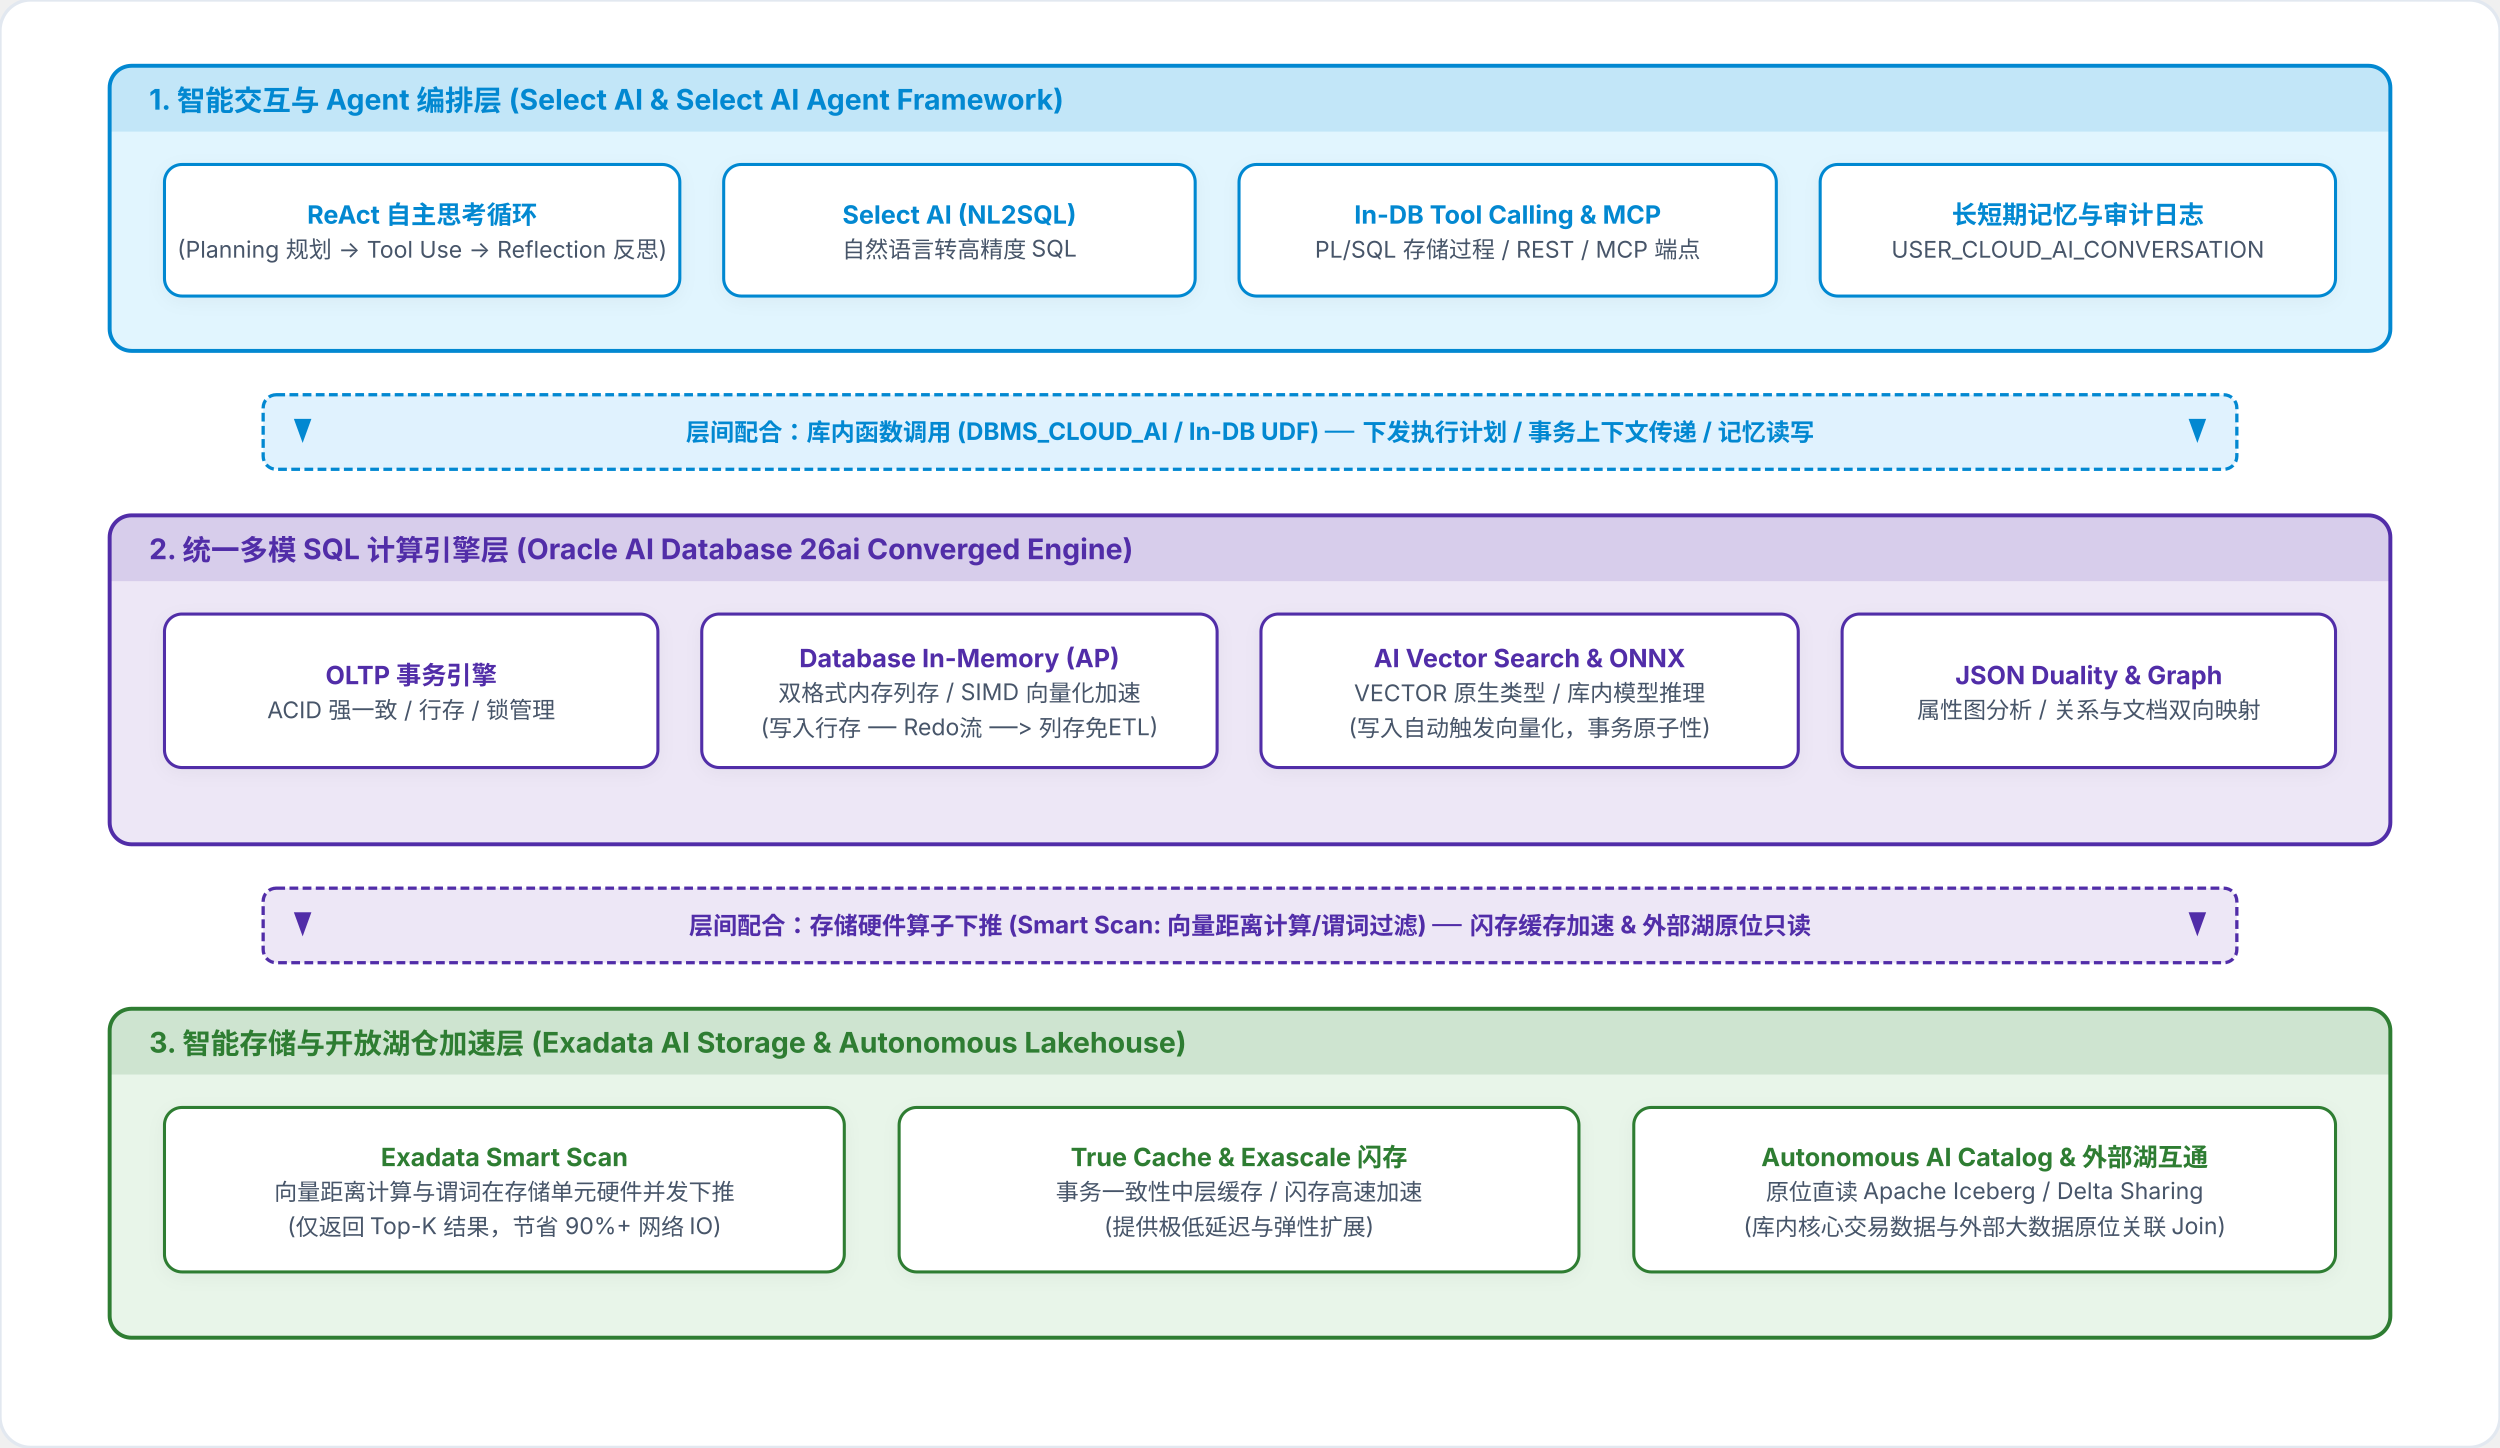
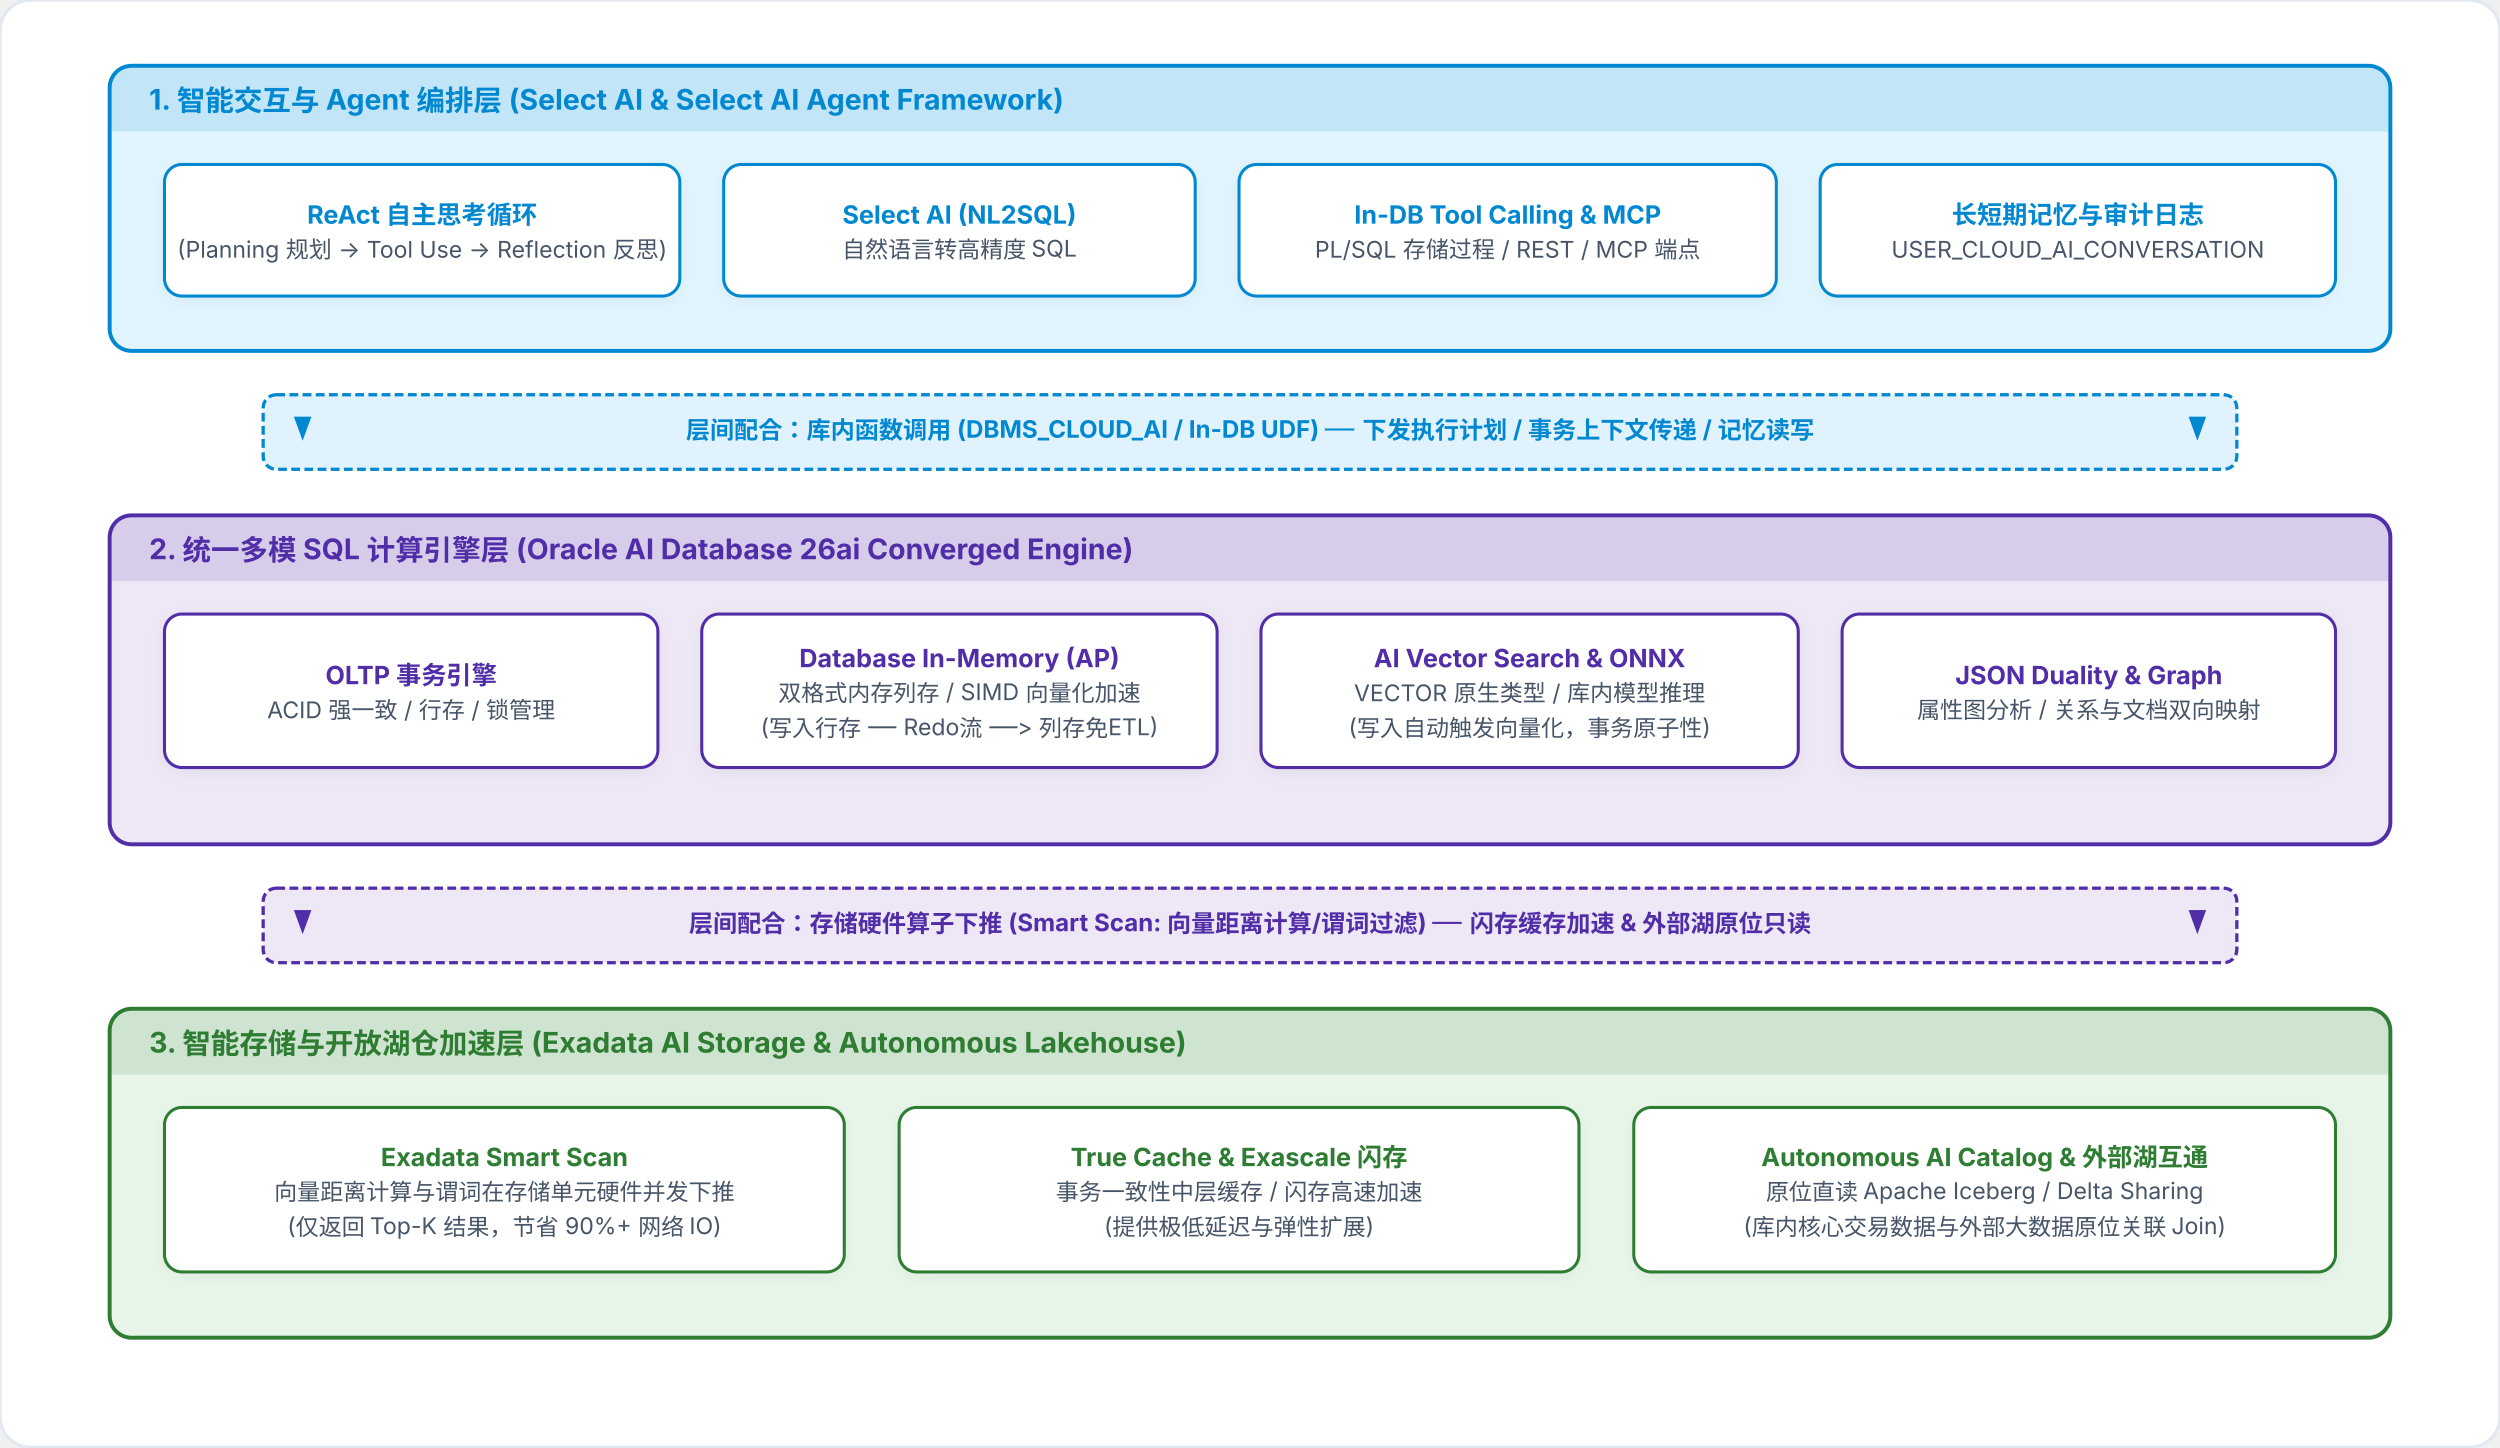
<svg xmlns="http://www.w3.org/2000/svg" viewBox="0 0 1140 660" width="100%" height="auto">
  <rect x="0" y="0" width="1140" height="660" rx="14" fill="#ffffff" stroke="#e2e8f0" stroke-width="1.5" />
  <rect x="50.0" y="30.0" width="1040.0" height="130.0" rx="10" fill="#e1f5fe" stroke="#0288d1" stroke-width="1.8" />
  <path d="M 50.0 40.0 A 10 10 0 0 1 60.0 30.0 L 1080.0 30.0 A 10 10 0 0 1 1090.0 40.0 L 1090.0 60.0 L 50.0 60.0 Z" fill="#0288d1" opacity="0.14" />
  <text x="68.0" y="50.0" font-family="-apple-system, BlinkMacSystemFont, Segoe UI, sans-serif" font-size="13" font-weight="700" fill="#0288d1">1. 智能交互与 Agent 编排层 (Select AI &amp; Select AI Agent Framework)</text>
  <rect x="50.0" y="235.0" width="1040.0" height="150.0" rx="10" fill="#ede7f6" stroke="#512da8" stroke-width="1.8" />
  <path d="M 50.0 245.0 A 10 10 0 0 1 60.0 235.0 L 1080.0 235.0 A 10 10 0 0 1 1090.0 245.0 L 1090.0 265.0 L 50.0 265.0 Z" fill="#512da8" opacity="0.14" />
  <text x="68.0" y="255.0" font-family="-apple-system, BlinkMacSystemFont, Segoe UI, sans-serif" font-size="13" font-weight="700" fill="#512da8">2. 统一多模 SQL 计算引擎层 (Oracle AI Database 26ai Converged Engine)</text>
  <rect x="50.0" y="460.0" width="1040.0" height="150.0" rx="10" fill="#e8f5e9" stroke="#2e7d32" stroke-width="1.8" />
  <path d="M 50.0 470.0 A 10 10 0 0 1 60.0 460.0 L 1080.0 460.0 A 10 10 0 0 1 1090.0 470.0 L 1090.0 490.0 L 50.0 490.0 Z" fill="#2e7d32" opacity="0.14" />
  <text x="68.0" y="480.0" font-family="-apple-system, BlinkMacSystemFont, Segoe UI, sans-serif" font-size="13" font-weight="700" fill="#2e7d32">3. 智能存储与开放湖仓加速层 (Exadata AI Storage &amp; Autonomous Lakehouse)</text>
  <rect x="75.0" y="75.0" width="235.0" height="60.0" rx="8" fill="#ffffff" stroke="#0288d1" stroke-width="1.4" filter="drop-shadow(0 2px 4px rgba(0,0,0,0.04))" />
  <text x="192.5" y="102.0" font-family="-apple-system, BlinkMacSystemFont, Segoe UI, sans-serif" font-size="11.5" font-weight="700" fill="#0288d1" text-anchor="middle">ReAct 自主思考循环</text>
  <text x="192.5" y="117.5" font-family="-apple-system, BlinkMacSystemFont, Segoe UI, sans-serif" font-size="10.5" font-weight="400" fill="#475569" text-anchor="middle">(Planning 规划 -&gt; Tool Use -&gt; Reflection 反思)</text>
  <rect x="330.0" y="75.0" width="215.0" height="60.0" rx="8" fill="#ffffff" stroke="#0288d1" stroke-width="1.4" filter="drop-shadow(0 2px 4px rgba(0,0,0,0.04))" />
  <text x="437.5" y="102.0" font-family="-apple-system, BlinkMacSystemFont, Segoe UI, sans-serif" font-size="11.5" font-weight="700" fill="#0288d1" text-anchor="middle">Select AI (NL2SQL)</text>
  <text x="437.5" y="117.5" font-family="-apple-system, BlinkMacSystemFont, Segoe UI, sans-serif" font-size="10.5" font-weight="400" fill="#475569" text-anchor="middle">自然语言转高精度 SQL</text>
  <rect x="565.0" y="75.0" width="245.0" height="60.0" rx="8" fill="#ffffff" stroke="#0288d1" stroke-width="1.4" filter="drop-shadow(0 2px 4px rgba(0,0,0,0.04))" />
  <text x="687.5" y="102.0" font-family="-apple-system, BlinkMacSystemFont, Segoe UI, sans-serif" font-size="11.5" font-weight="700" fill="#0288d1" text-anchor="middle">In-DB Tool Calling &amp; MCP</text>
  <text x="687.5" y="117.5" font-family="-apple-system, BlinkMacSystemFont, Segoe UI, sans-serif" font-size="10.5" font-weight="400" fill="#475569" text-anchor="middle">PL/SQL 存储过程 / REST / MCP 端点</text>
  <rect x="830.0" y="75.0" width="235.0" height="60.0" rx="8" fill="#ffffff" stroke="#0288d1" stroke-width="1.4" filter="drop-shadow(0 2px 4px rgba(0,0,0,0.04))" />
  <text x="947.5" y="102.0" font-family="-apple-system, BlinkMacSystemFont, Segoe UI, sans-serif" font-size="11.5" font-weight="700" fill="#0288d1" text-anchor="middle">长短期记忆与审计日志</text>
  <text x="947.5" y="117.5" font-family="-apple-system, BlinkMacSystemFont, Segoe UI, sans-serif" font-size="10.5" font-weight="400" fill="#475569" text-anchor="middle">USER_CLOUD_AI_CONVERSATION</text>
  <rect x="120.0" y="180.0" width="900.0" height="34.0" rx="6" fill="#e0f2fe" stroke="#0288d1" stroke-width="1.5" stroke-dasharray="4 2" />
-   <polygon points="134.0,191.0 142.0,191.0 138.0,202.0" fill="#0288d1" />
-   <polygon points="998.0,191.0 1006.0,191.0 1002.0,202.0" fill="#0288d1" />
-   <text x="570.0" y="201.0" font-family="-apple-system, BlinkMacSystemFont, Segoe UI, sans-serif" font-size="11" font-weight="700" fill="#0288d1" text-anchor="middle">层间配合：库内函数调用 (DBMS_CLOUD_AI / In-DB UDF) ── 下发执行计划 / 事务上下文传递 / 记忆读写</text>
+   <polygon points="134.0,190.0 142.0,190.0 138.0,201.0" fill="#0288d1" />
+   <polygon points="998.0,190.0 1006.0,190.0 1002.0,201.0" fill="#0288d1" />
+   <text x="570.0" y="200.0" font-family="-apple-system, BlinkMacSystemFont, Segoe UI, sans-serif" font-size="11" font-weight="700" fill="#0288d1" text-anchor="middle">层间配合：库内函数调用 (DBMS_CLOUD_AI / In-DB UDF) ── 下发执行计划 / 事务上下文传递 / 记忆读写</text>
  <rect x="75.0" y="280.0" width="225.0" height="70.0" rx="8" fill="#ffffff" stroke="#512da8" stroke-width="1.4" filter="drop-shadow(0 2px 4px rgba(0,0,0,0.04))" />
  <text x="187.5" y="312.0" font-family="-apple-system, BlinkMacSystemFont, Segoe UI, sans-serif" font-size="11.5" font-weight="700" fill="#512da8" text-anchor="middle">OLTP 事务引擎</text>
  <text x="187.5" y="327.5" font-family="-apple-system, BlinkMacSystemFont, Segoe UI, sans-serif" font-size="10.5" font-weight="400" fill="#475569" text-anchor="middle">ACID 强一致 / 行存 / 锁管理</text>
  <rect x="320.0" y="280.0" width="235.0" height="70.0" rx="8" fill="#ffffff" stroke="#512da8" stroke-width="1.4" filter="drop-shadow(0 2px 4px rgba(0,0,0,0.04))" />
  <text x="437.5" y="304.25" font-family="-apple-system, BlinkMacSystemFont, Segoe UI, sans-serif" font-size="11.5" font-weight="700" fill="#512da8" text-anchor="middle">Database In-Memory (AP)</text>
  <text x="437.5" y="319.75" font-family="-apple-system, BlinkMacSystemFont, Segoe UI, sans-serif" font-size="10.5" font-weight="400" fill="#475569" text-anchor="middle">双格式内存列存 / SIMD 向量化加速</text>
  <text x="437.5" y="335.25" font-family="-apple-system, BlinkMacSystemFont, Segoe UI, sans-serif" font-size="10.5" font-weight="400" fill="#475569" text-anchor="middle">(写入行存 ── Redo流 ──&gt; 列存免ETL)</text>
  <rect x="575.0" y="280.0" width="245.0" height="70.0" rx="8" fill="#ffffff" stroke="#512da8" stroke-width="1.4" filter="drop-shadow(0 2px 4px rgba(0,0,0,0.04))" />
  <text x="697.5" y="304.25" font-family="-apple-system, BlinkMacSystemFont, Segoe UI, sans-serif" font-size="11.5" font-weight="700" fill="#512da8" text-anchor="middle">AI Vector Search &amp; ONNX</text>
  <text x="697.5" y="319.75" font-family="-apple-system, BlinkMacSystemFont, Segoe UI, sans-serif" font-size="10.5" font-weight="400" fill="#475569" text-anchor="middle">VECTOR 原生类型 / 库内模型推理</text>
  <text x="697.5" y="335.25" font-family="-apple-system, BlinkMacSystemFont, Segoe UI, sans-serif" font-size="10.5" font-weight="400" fill="#475569" text-anchor="middle">(写入自动触发向量化，事务原子性)</text>
  <rect x="840.0" y="280.0" width="225.0" height="70.0" rx="8" fill="#ffffff" stroke="#512da8" stroke-width="1.4" filter="drop-shadow(0 2px 4px rgba(0,0,0,0.04))" />
  <text x="952.5" y="312.0" font-family="-apple-system, BlinkMacSystemFont, Segoe UI, sans-serif" font-size="11.5" font-weight="700" fill="#512da8" text-anchor="middle">JSON Duality &amp; Graph</text>
  <text x="952.5" y="327.5" font-family="-apple-system, BlinkMacSystemFont, Segoe UI, sans-serif" font-size="10.5" font-weight="400" fill="#475569" text-anchor="middle">属性图分析 / 关系与文档双向映射</text>
  <rect x="120.0" y="405.0" width="900.0" height="34.0" rx="6" fill="#ede7f6" stroke="#512da8" stroke-width="1.5" stroke-dasharray="4 2" />
-   <polygon points="134.0,416.0 142.0,416.0 138.0,427.0" fill="#512da8" />
-   <polygon points="998.0,416.0 1006.0,416.0 1002.0,427.0" fill="#512da8" />
-   <text x="570.0" y="426.0" font-family="-apple-system, BlinkMacSystemFont, Segoe UI, sans-serif" font-size="11" font-weight="700" fill="#512da8" text-anchor="middle">层间配合：存储硬件算子下推 (Smart Scan: 向量距离计算/谓词过滤) ── 闪存缓存加速 &amp; 外部湖原位只读</text>
+   <polygon points="134.0,415.0 142.0,415.0 138.0,426.0" fill="#512da8" />
+   <polygon points="998.0,415.0 1006.0,415.0 1002.0,426.0" fill="#512da8" />
+   <text x="570.0" y="425.0" font-family="-apple-system, BlinkMacSystemFont, Segoe UI, sans-serif" font-size="11" font-weight="700" fill="#512da8" text-anchor="middle">层间配合：存储硬件算子下推 (Smart Scan: 向量距离计算/谓词过滤) ── 闪存缓存加速 &amp; 外部湖原位只读</text>
  <rect x="75.0" y="505.0" width="310.0" height="75.0" rx="8" fill="#ffffff" stroke="#2e7d32" stroke-width="1.4" filter="drop-shadow(0 2px 4px rgba(0,0,0,0.04))" />
  <text x="230.0" y="531.75" font-family="-apple-system, BlinkMacSystemFont, Segoe UI, sans-serif" font-size="11.5" font-weight="700" fill="#2e7d32" text-anchor="middle">Exadata Smart Scan</text>
  <text x="230.0" y="547.25" font-family="-apple-system, BlinkMacSystemFont, Segoe UI, sans-serif" font-size="10.5" font-weight="400" fill="#475569" text-anchor="middle">向量距离计算与谓词在存储单元硬件并发下推</text>
  <text x="230.0" y="562.75" font-family="-apple-system, BlinkMacSystemFont, Segoe UI, sans-serif" font-size="10.5" font-weight="400" fill="#475569" text-anchor="middle">(仅返回 Top-K 结果，节省 90%+ 网络 IO)</text>
  <rect x="410.0" y="505.0" width="310.0" height="75.0" rx="8" fill="#ffffff" stroke="#2e7d32" stroke-width="1.4" filter="drop-shadow(0 2px 4px rgba(0,0,0,0.04))" />
  <text x="565.0" y="531.75" font-family="-apple-system, BlinkMacSystemFont, Segoe UI, sans-serif" font-size="11.5" font-weight="700" fill="#2e7d32" text-anchor="middle">True Cache &amp; Exascale 闪存</text>
  <text x="565.0" y="547.25" font-family="-apple-system, BlinkMacSystemFont, Segoe UI, sans-serif" font-size="10.5" font-weight="400" fill="#475569" text-anchor="middle">事务一致性中层缓存 / 闪存高速加速</text>
  <text x="565.0" y="562.75" font-family="-apple-system, BlinkMacSystemFont, Segoe UI, sans-serif" font-size="10.5" font-weight="400" fill="#475569" text-anchor="middle">(提供极低延迟与弹性扩展)</text>
  <rect x="745.0" y="505.0" width="320.0" height="75.0" rx="8" fill="#ffffff" stroke="#2e7d32" stroke-width="1.4" filter="drop-shadow(0 2px 4px rgba(0,0,0,0.04))" />
  <text x="905.0" y="531.75" font-family="-apple-system, BlinkMacSystemFont, Segoe UI, sans-serif" font-size="11.5" font-weight="700" fill="#2e7d32" text-anchor="middle">Autonomous AI Catalog &amp; 外部湖互通</text>
  <text x="905.0" y="547.25" font-family="-apple-system, BlinkMacSystemFont, Segoe UI, sans-serif" font-size="10.5" font-weight="400" fill="#475569" text-anchor="middle">原位直读 Apache Iceberg / Delta Sharing</text>
  <text x="905.0" y="562.75" font-family="-apple-system, BlinkMacSystemFont, Segoe UI, sans-serif" font-size="10.5" font-weight="400" fill="#475569" text-anchor="middle">(库内核心交易数据与外部大数据原位关联 Join)</text>
</svg>
